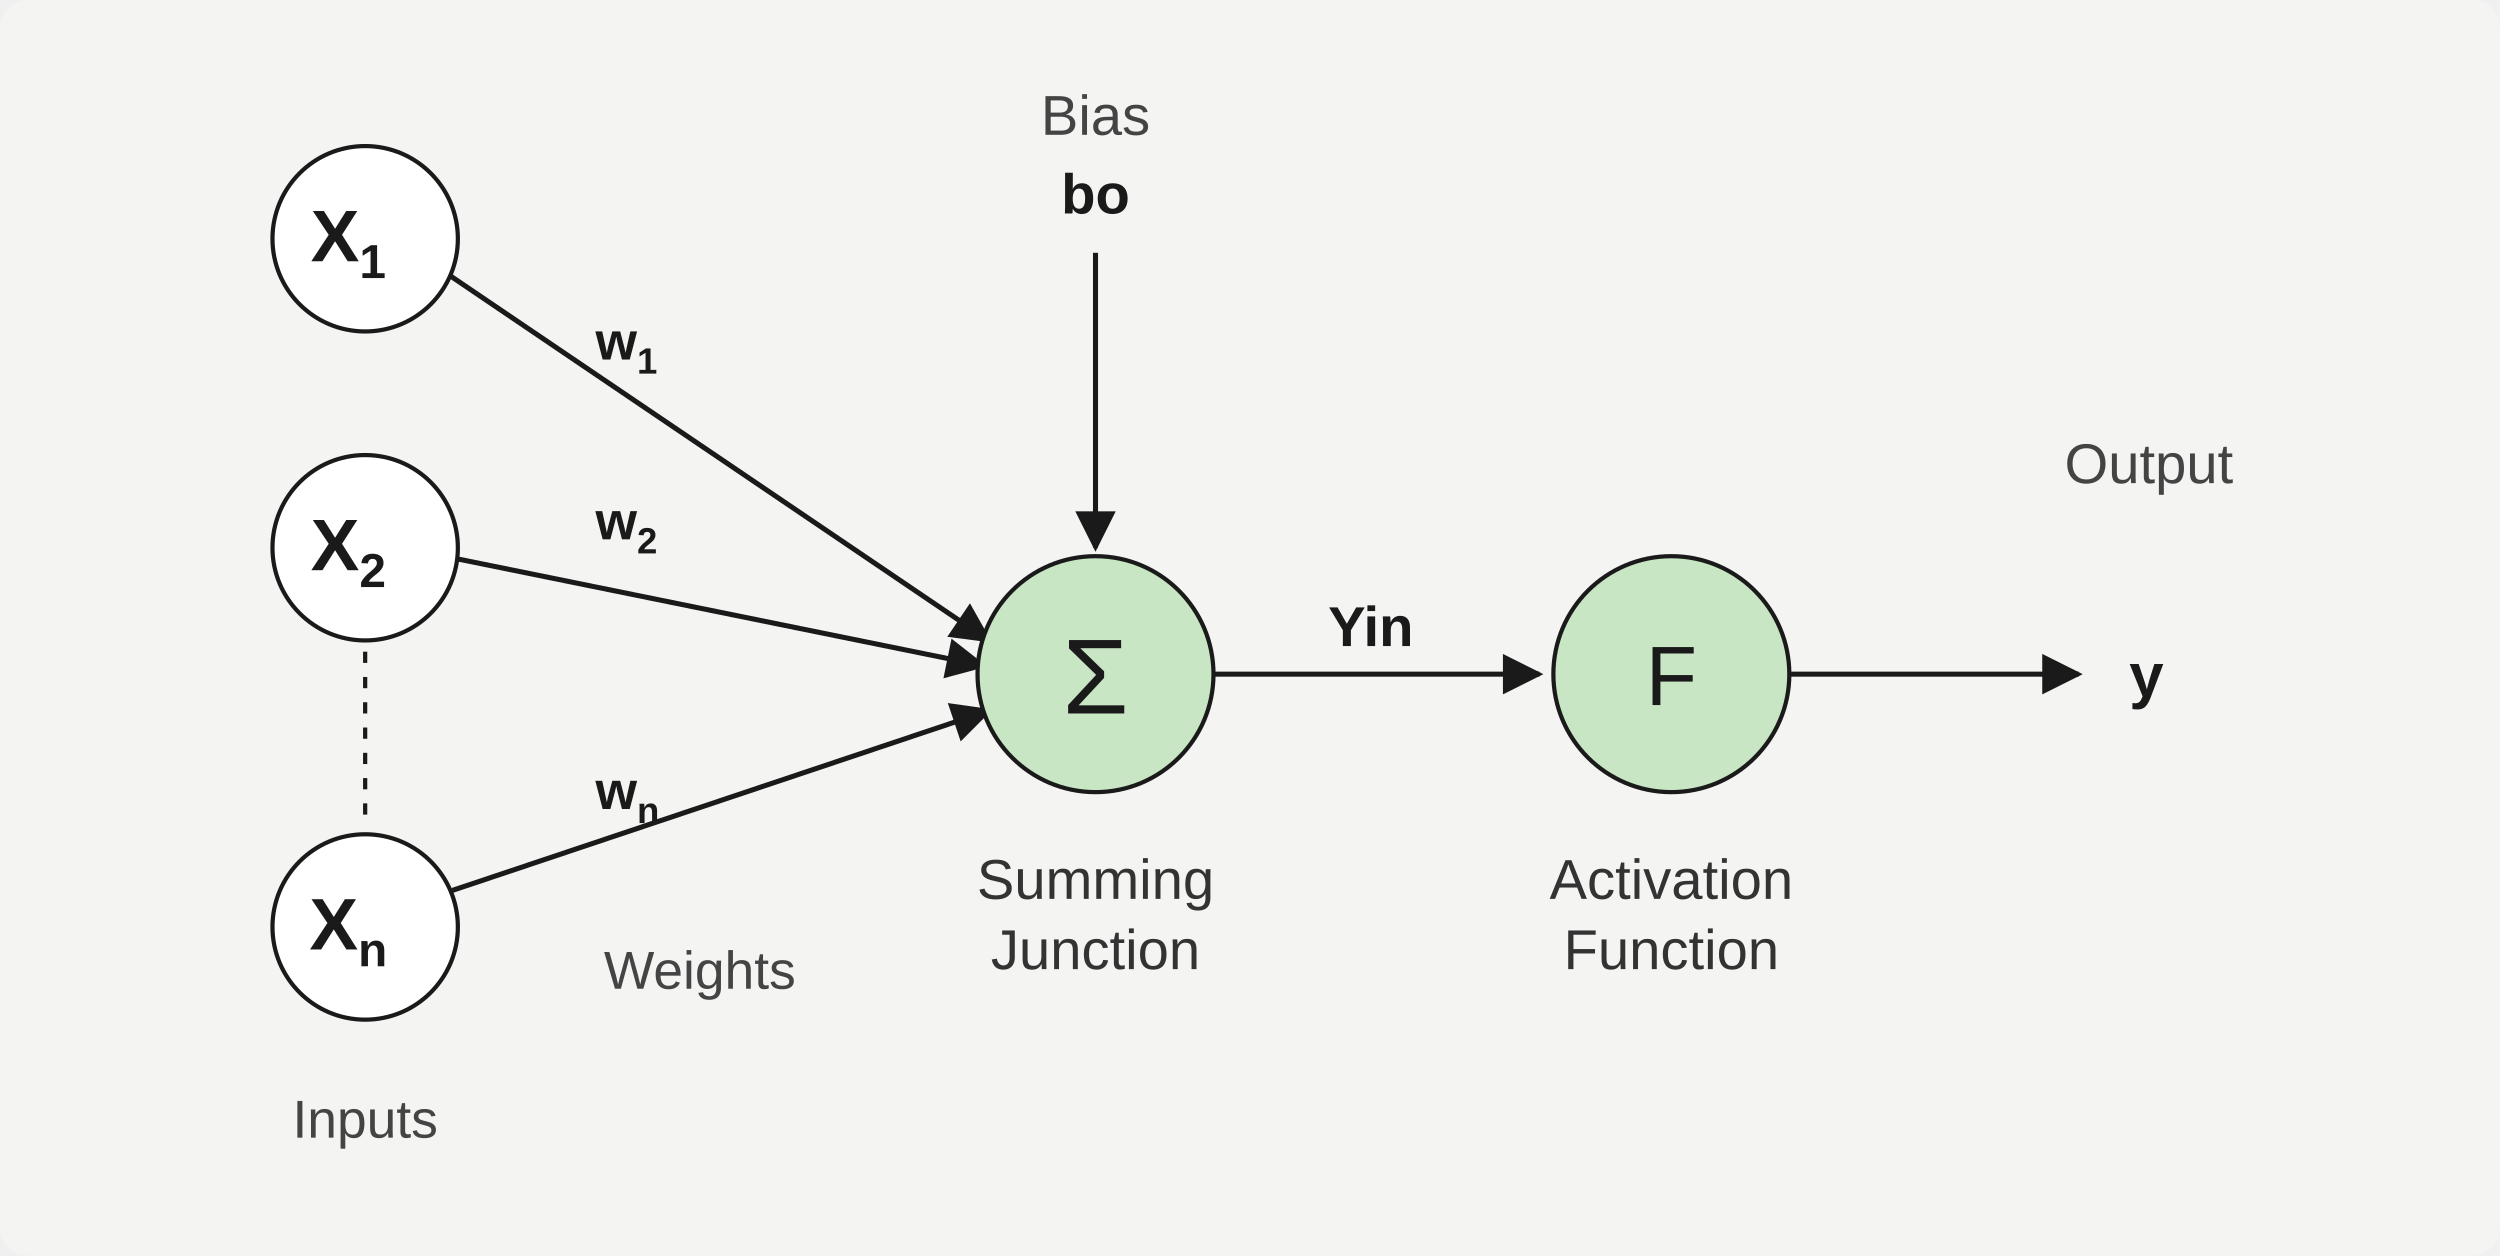
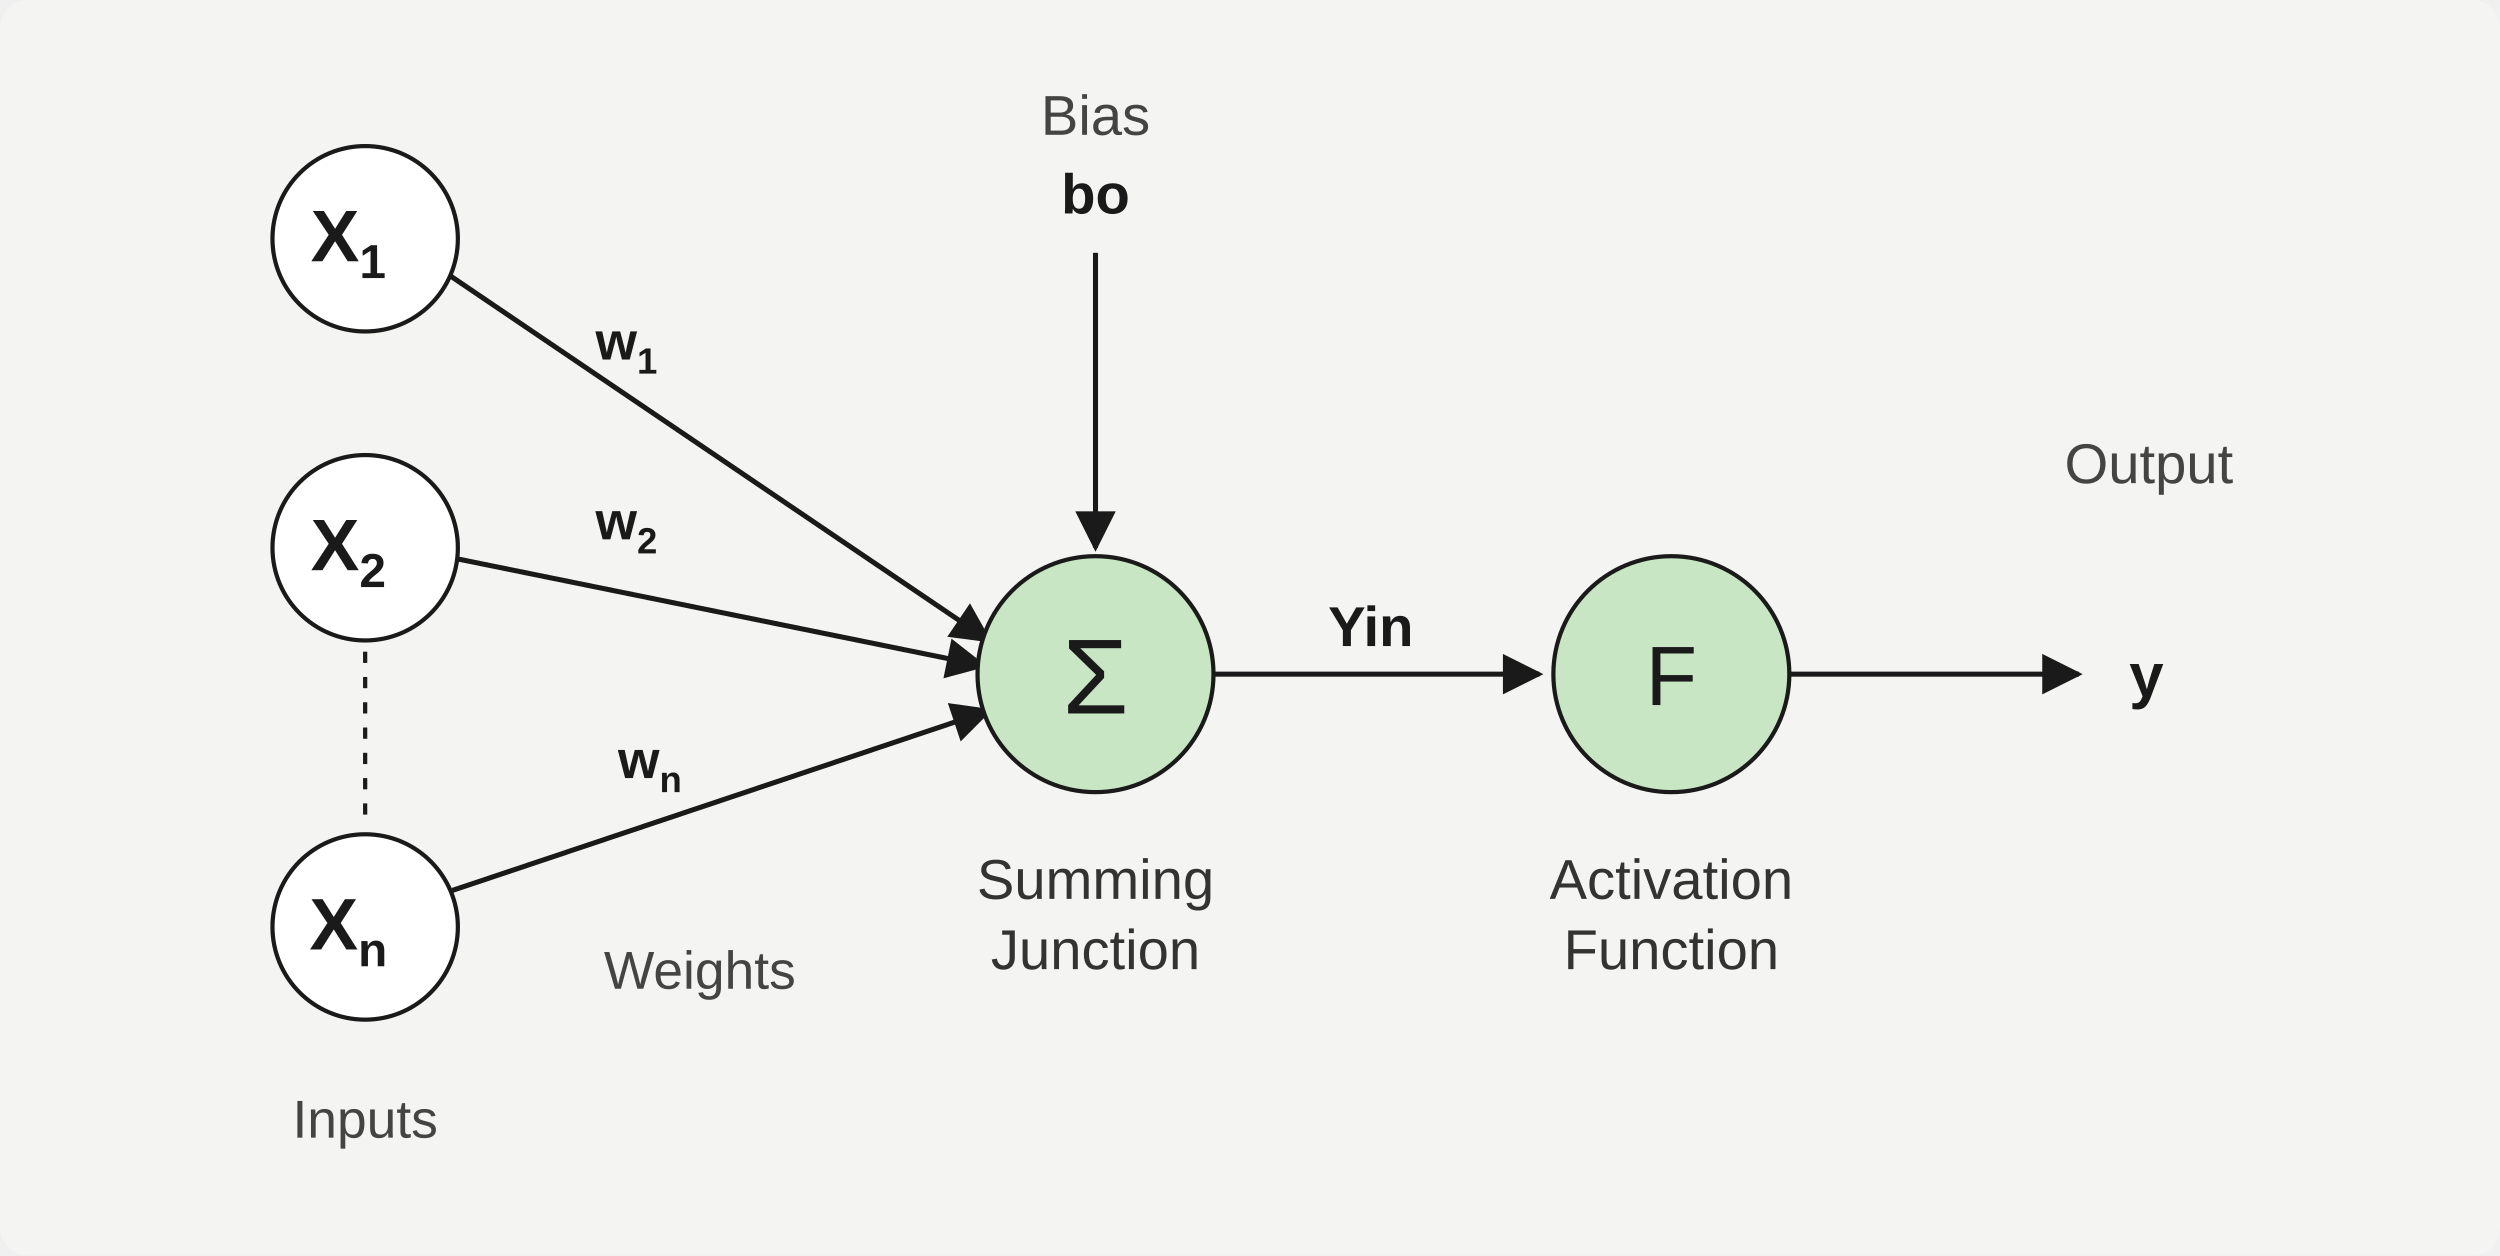
- <svg xmlns="http://www.w3.org/2000/svg" viewBox="0 0 890 447" font-family="Arial, Helvetica, sans-serif">
+ <svg xmlns="http://www.w3.org/2000/svg" width="890" height="447" viewBox="0 0 890 447" font-family="Arial, Helvetica, sans-serif">
  <rect x="0" y="0" width="890" height="447" rx="10" fill="#f4f4f2" />
  <defs>
-     <marker id="arrow" viewBox="0 0 10 10" refX="9" refY="5" markerWidth="8" markerHeight="8" orient="auto-start-reverse">
+     <marker id="arrow" viewBox="0 0 10 10" refX="9" refY="5" markerWidth="8" markerHeight="8" orient="auto">
      <path d="M 0 0 L 10 5 L 0 10 z" fill="#1a1a1a" />
    </marker>
  </defs>
  <circle cx="130" cy="85" r="33" fill="#ffffff" stroke="#1a1a1a" stroke-width="1.5" />
  <circle cx="130" cy="195" r="33" fill="#ffffff" stroke="#1a1a1a" stroke-width="1.5" />
  <circle cx="130" cy="330" r="33" fill="#ffffff" stroke="#1a1a1a" stroke-width="1.5" />
-   <text x="124" y="93" font-size="26" font-weight="bold" fill="#1a1a1a" text-anchor="middle">X<tspan baseline-shift="-6" font-size="17">1</tspan>
+   <text x="124" y="93" font-size="26" font-weight="bold" fill="#1a1a1a" text-anchor="middle">X<tspan dy="6" font-size="17">1</tspan>
  </text>
-   <text x="124" y="203" font-size="26" font-weight="bold" fill="#1a1a1a" text-anchor="middle">X<tspan baseline-shift="-6" font-size="17">2</tspan>
+   <text x="124" y="203" font-size="26" font-weight="bold" fill="#1a1a1a" text-anchor="middle">X<tspan dy="6" font-size="17">2</tspan>
  </text>
-   <text x="124" y="338" font-size="26" font-weight="bold" fill="#1a1a1a" text-anchor="middle">X<tspan baseline-shift="-6" font-size="17">n</tspan>
+   <text x="124" y="338" font-size="26" font-weight="bold" fill="#1a1a1a" text-anchor="middle">X<tspan dy="6" font-size="17">n</tspan>
  </text>
  <line x1="130" y1="232" x2="130" y2="293" stroke="#1a1a1a" stroke-width="1.5" stroke-dasharray="4 5" />
  <text x="130" y="405" font-size="19" fill="#444444" text-anchor="middle">Inputs</text>
  <text x="215" y="352" font-size="19" fill="#444444">Weights</text>
  <line x1="160" y1="98" x2="352" y2="228" stroke="#1a1a1a" stroke-width="1.8" marker-end="url(#arrow)" />
  <line x1="163" y1="199" x2="350" y2="237" stroke="#1a1a1a" stroke-width="1.8" marker-end="url(#arrow)" />
  <line x1="161" y1="317" x2="352" y2="253" stroke="#1a1a1a" stroke-width="1.8" marker-end="url(#arrow)" />
-   <text x="212" y="128" font-size="19" font-weight="bold" fill="#1a1a1a">w<tspan baseline-shift="-5" font-size="13">1</tspan>
+   <text x="212" y="128" font-size="19" font-weight="bold" fill="#1a1a1a">w<tspan dy="5" font-size="13">1</tspan>
  </text>
-   <text x="212" y="192" font-size="19" font-weight="bold" fill="#1a1a1a">w<tspan baseline-shift="-5" font-size="13">2</tspan>
+   <text x="212" y="192" font-size="19" font-weight="bold" fill="#1a1a1a">w<tspan dy="5" font-size="13">2</tspan>
  </text>
-   <text x="212" y="288" font-size="19" font-weight="bold" fill="#1a1a1a">w<tspan baseline-shift="-5" font-size="13">n</tspan>
+   <text x="220" y="277" font-size="19" font-weight="bold" fill="#1a1a1a">w<tspan dy="5" font-size="13">n</tspan>
  </text>
  <text x="390" y="48" font-size="20" fill="#444444" text-anchor="middle">Bias</text>
  <text x="390" y="76" font-size="20" font-weight="bold" fill="#1a1a1a" text-anchor="middle">bo</text>
  <line x1="390" y1="90" x2="390" y2="195" stroke="#1a1a1a" stroke-width="1.8" marker-end="url(#arrow)" />
  <circle cx="390" cy="240" r="42" fill="#c8e6c4" stroke="#1a1a1a" stroke-width="1.5" />
  <text x="390" y="254" font-size="38" fill="#1a1a1a" text-anchor="middle">Σ</text>
  <text x="390" y="320" font-size="20" fill="#333333" text-anchor="middle">Summing</text>
  <text x="390" y="345" font-size="20" fill="#333333" text-anchor="middle">Junction</text>
  <line x1="432" y1="240" x2="548" y2="240" stroke="#1a1a1a" stroke-width="1.8" marker-end="url(#arrow)" />
  <text x="488" y="230" font-size="20" font-weight="bold" fill="#1a1a1a" text-anchor="middle">Yin</text>
  <circle cx="595" cy="240" r="42" fill="#c8e6c4" stroke="#1a1a1a" stroke-width="1.5" />
  <text x="595" y="251" font-size="30" fill="#1a1a1a" text-anchor="middle">F</text>
  <text x="595" y="320" font-size="20" fill="#333333" text-anchor="middle">Activation</text>
  <text x="595" y="345" font-size="20" fill="#333333" text-anchor="middle">Function</text>
  <line x1="637" y1="240" x2="740" y2="240" stroke="#1a1a1a" stroke-width="1.8" marker-end="url(#arrow)" />
  <text x="758" y="248" font-size="22" font-weight="bold" fill="#1a1a1a">y</text>
  <text x="765" y="172" font-size="20" fill="#444444" text-anchor="middle">Output</text>
</svg>
